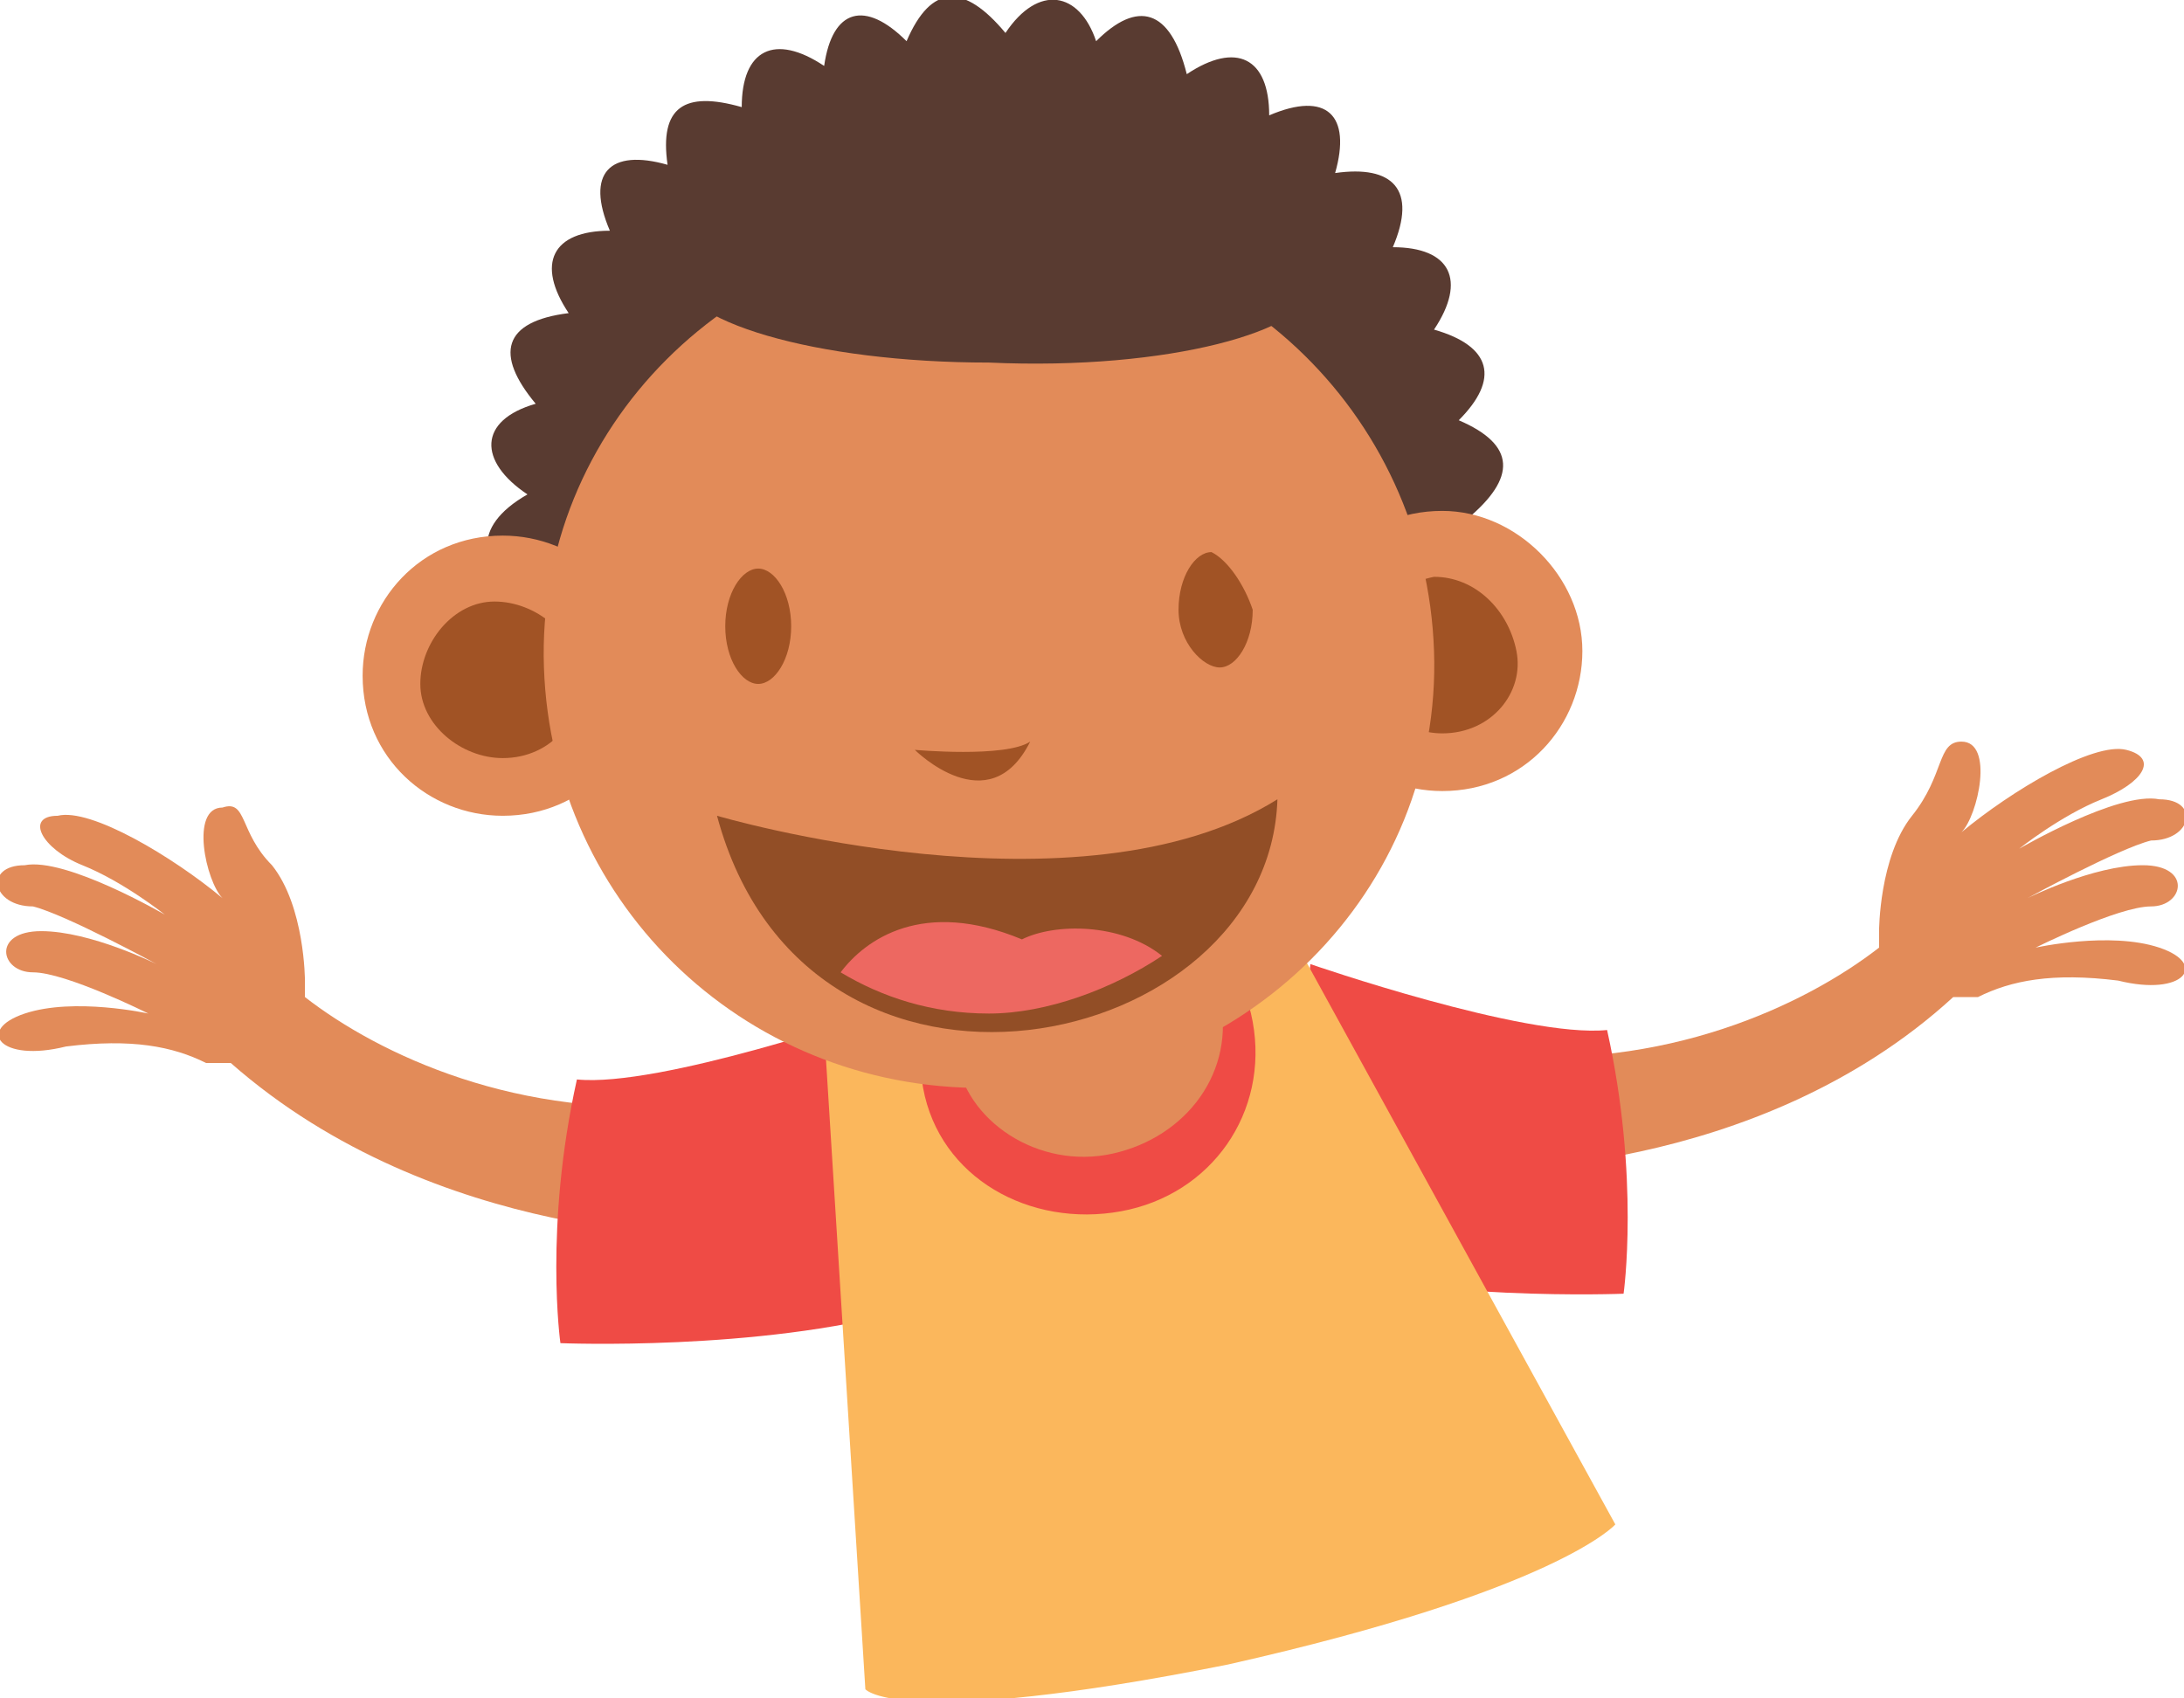
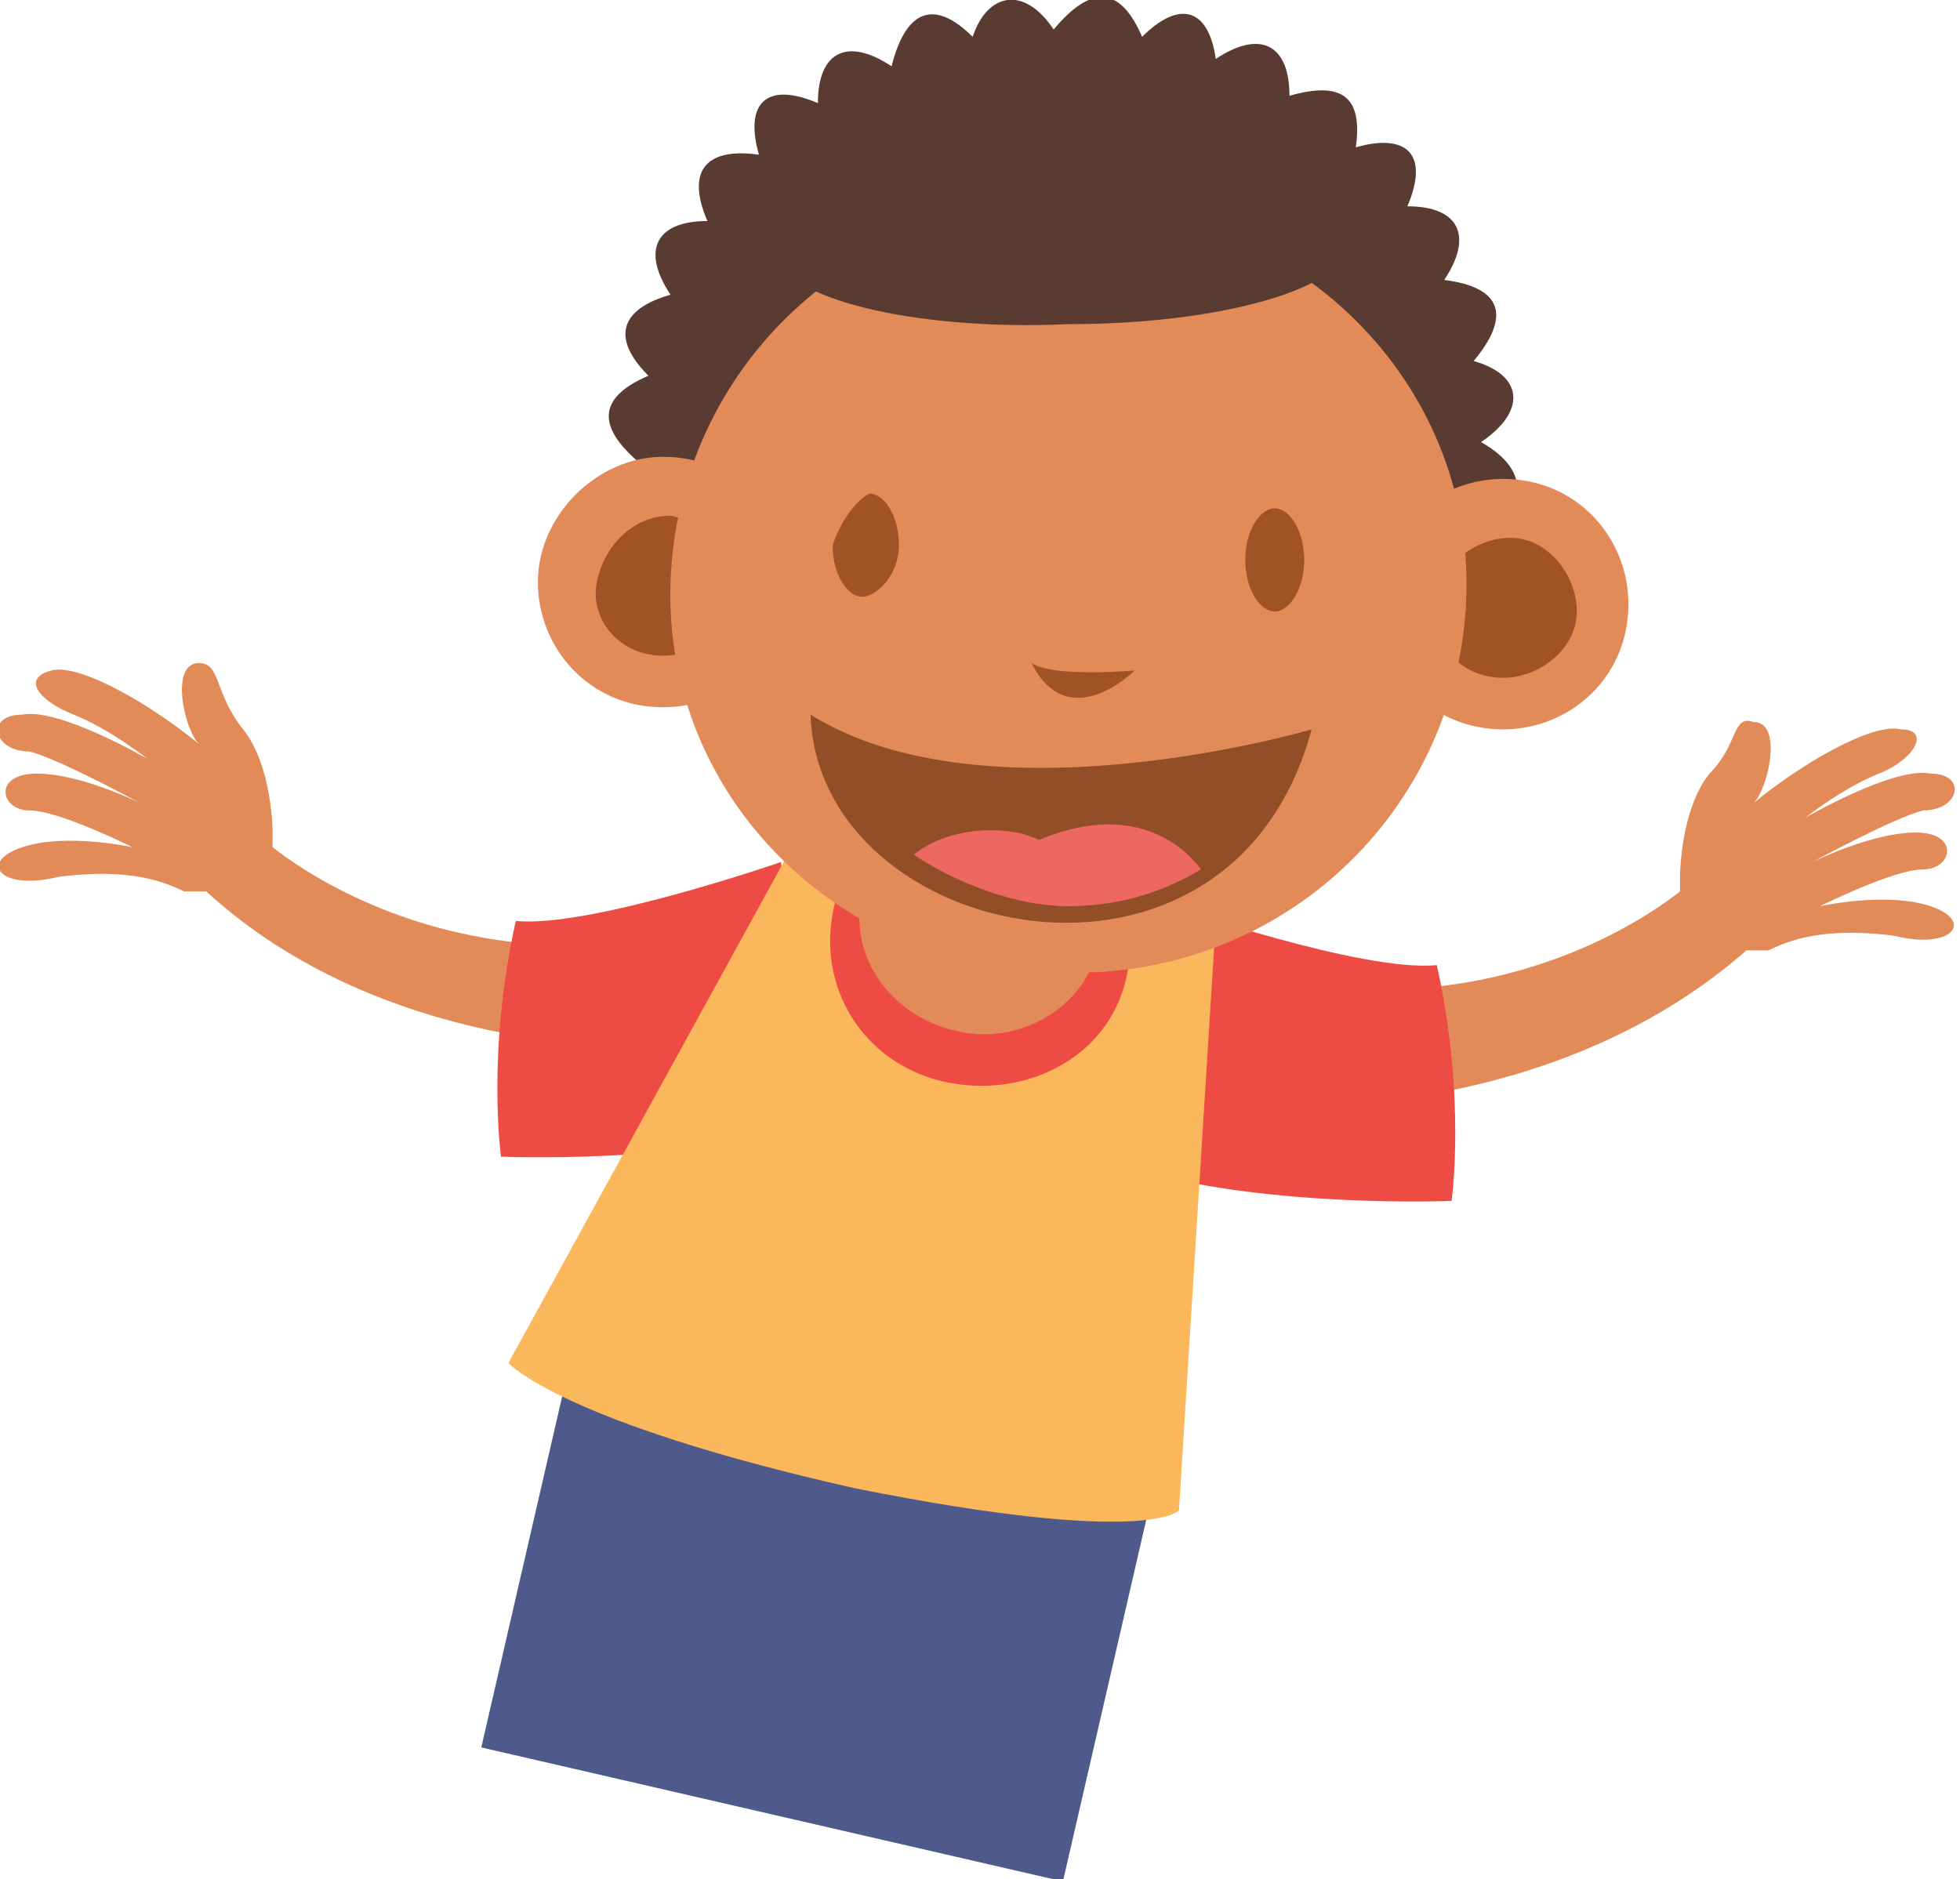
- <svg xmlns="http://www.w3.org/2000/svg" version="1.1" id="Layer_1" x="0px" y="0px" viewBox="0 0 26.5 20.6" style="enable-background:new 0 0 26.5 20.6;" xml:space="preserve">
+ <svg xmlns="http://www.w3.org/2000/svg" version="1.1" id="Layer_1" x="0px" y="0px" viewBox="0 0 26.6 25.5" style="enable-background:new 0 0 26.6 25.5;" xml:space="preserve">
  <style type="text/css">
- 	.st0{fill:#E28B59;}
- 	.st1{fill:#EF4B45;}
- 	.st2{fill:#FBB75C;}
- 	.st3{fill:#593B31;}
- 	.st4{fill:#A15325;}
- 	.st5{fill:#924E26;}
- 	.st6{fill:#ED6861;}
+ 	.st0{fill:#4E598C;}
+ 	.st1{fill:#E28B59;}
+ 	.st2{fill:#EF4B45;}
+ 	.st3{fill:#FBB75C;}
+ 	.st4{fill:#593B31;}
+ 	.st5{fill:#A15325;}
+ 	.st6{fill:#924E26;}
+ 	.st7{fill:#ED6861;}
</style>
-   <path class="st0" d="M18.1,12.8c2.1,0.2,3.8-0.6,4.7-1.3l0-0.2c0,0,0-0.9,0.4-1.4c0.4-0.5,0.3-0.9,0.6-0.9c0.4,0,0.2,0.9,0,1.1  c0.6-0.5,1.6-1.1,2-1c0.4,0.1,0.2,0.4-0.3,0.6c-0.5,0.2-1,0.6-1,0.6s1.2-0.7,1.7-0.6c0.5,0,0.4,0.5-0.1,0.5  c-0.4,0.1-1.5,0.7-1.5,0.7s0.8-0.4,1.4-0.4c0.6,0,0.5,0.5,0.1,0.5c-0.4,0-1.4,0.5-1.4,0.5s0.9-0.2,1.5,0c0.6,0.2,0.3,0.6-0.5,0.4  c-0.8-0.1-1.3,0-1.7,0.2c-0.1,0-0.2,0-0.3,0c-2.4,2.2-5.8,2.1-5.8,2.1S17.2,13.8,18.1,12.8z" />
+   <rect x="7.1" y="18.8" transform="matrix(0.9745 0.2245 -0.2245 0.9745 5.1581 -1.9457)" class="st0" width="8.1" height="5.9" />
+   <path class="st1" d="M8.4,12.8c-2.1,0.2-3.8-0.6-4.7-1.3v-0.2c0,0,0-0.9-0.4-1.4S3,9,2.7,9c-0.4,0-0.2,0.9,0,1.1  c-0.6-0.5-1.6-1.1-2-1S0.5,9.5,1,9.7s1,0.6,1,0.6S0.8,9.6,0.3,9.7c-0.5,0-0.4,0.5,0.1,0.5c0.4,0.1,1.5,0.7,1.5,0.7s-0.8-0.4-1.4-0.4  S0,11,0.4,11s1.4,0.5,1.4,0.5s-0.9-0.2-1.5,0S0,12.1,0.8,11.9c0.8-0.1,1.3,0,1.7,0.2c0.1,0,0.2,0,0.3,0c2.4,2.2,5.8,2.1,5.8,2.1  S9.3,13.8,8.4,12.8z" />
  <g>
-     <path class="st1" d="M19.5,12.5c0.4,1.8,0.2,3.2,0.2,3.2s-2.4,0.1-4.2-0.4l0.4-3.6C15.9,11.7,18.5,12.6,19.5,12.5z" />
+     <path class="st2" d="M7,12.5c-0.4,1.8-0.2,3.2-0.2,3.2s2.4,0.1,4.2-0.4l-0.4-3.6C10.6,11.7,8,12.6,7,12.5z" />
  </g>
-   <path class="st0" d="M8.4,13.4c-2.1,0.2-3.8-0.6-4.7-1.3l0-0.2c0,0,0-0.9-0.4-1.4C2.9,10.1,3,9.7,2.7,9.8c-0.4,0-0.2,0.9,0,1.1  c-0.6-0.5-1.6-1.1-2-1C0.3,9.9,0.5,10.3,1,10.5c0.5,0.2,1,0.6,1,0.6s-1.2-0.7-1.7-0.6c-0.5,0-0.4,0.5,0.1,0.5  c0.4,0.1,1.5,0.7,1.5,0.7s-0.8-0.4-1.4-0.4c-0.6,0-0.5,0.5-0.1,0.5c0.4,0,1.4,0.5,1.4,0.5s-0.9-0.2-1.5,0c-0.6,0.2-0.3,0.6,0.5,0.4  c0.8-0.1,1.3,0,1.7,0.2c0.1,0,0.2,0,0.3,0C5.3,15.1,8.7,15,8.7,15S9.3,14.5,8.4,13.4z" />
+   <path class="st1" d="M18.1,13.4c2.1,0.2,3.8-0.6,4.7-1.3v-0.2c0,0,0-0.9,0.4-1.4c0.4-0.4,0.3-0.8,0.6-0.7c0.4,0,0.2,0.9,0,1.1  c0.6-0.5,1.6-1.1,2-1c0.4,0,0.2,0.4-0.3,0.6s-1,0.6-1,0.6s1.2-0.7,1.7-0.6c0.5,0,0.4,0.5-0.1,0.5c-0.4,0.1-1.5,0.7-1.5,0.7  s0.8-0.4,1.4-0.4s0.5,0.5,0.1,0.5s-1.4,0.5-1.4,0.5s0.9-0.2,1.5,0s0.3,0.6-0.5,0.4c-0.8-0.1-1.3,0-1.7,0.2c-0.1,0-0.2,0-0.3,0  c-2.5,2.2-5.9,2.1-5.9,2.1S17.2,14.5,18.1,13.4z" />
  <g>
-     <path class="st1" d="M7,13.1c-0.4,1.8-0.2,3.2-0.2,3.2s2.4,0.1,4.2-0.4l-0.4-3.6C10.6,12.3,8,13.2,7,13.1z" />
+     <path class="st2" d="M19.5,13.1c0.4,1.8,0.2,3.2,0.2,3.2s-2.4,0.1-4.2-0.4l0.4-3.6C15.9,12.3,18.5,13.2,19.5,13.1z" />
  </g>
-   <path class="st2" d="M19.6,18.5c0,0-0.7,0.8-4.7,1.7c-4,0.8-4.4,0.3-4.4,0.3l-0.5-8l2.8-1.2l2.9,0.1L19.6,18.5z" />
-   <path class="st1" d="M15.2,12.4c0.2,1.1-0.5,2.1-1.6,2.3c-1.1,0.2-2.2-0.4-2.4-1.5c-0.2-1.1,0.5-2.1,1.6-2.3  C13.9,10.6,15,11.3,15.2,12.4z" />
-   <path class="st0" d="M14.8,12.1c0.2,0.9-0.4,1.7-1.3,1.9c-0.9,0.2-1.8-0.4-1.9-1.2c-0.2-0.9,0.4-1.7,1.3-1.9  C13.7,10.7,14.6,11.2,14.8,12.1z" />
+   <path class="st3" d="M6.9,18.5c0,0,0.7,0.8,4.7,1.7c4,0.8,4.4,0.3,4.4,0.3l0.5-8l-2.8-1.2l-2.9,0.1L6.9,18.5z" />
+   <path class="st2" d="M11.3,12.4c-0.2,1.1,0.5,2.1,1.6,2.3s2.2-0.4,2.4-1.5c0.2-1.1-0.5-2.1-1.6-2.3C12.6,10.6,11.5,11.3,11.3,12.4z" />
+   <path class="st1" d="M11.7,12.1C11.5,13,12.1,13.8,13,14s1.8-0.4,1.9-1.2c0.2-0.9-0.4-1.7-1.3-1.9C12.8,10.7,11.9,11.2,11.7,12.1z" />
  <g>
    <g>
-       <path class="st3" d="M17.8,6.3c0.6,0.4,0.5,0.9-0.1,1.1C18.1,8,18,8.4,17.3,8.5c0.4,0.6,0.2,1-0.5,1c0.3,0.7,0,1-0.7,0.8    c0.1,0.7-0.2,1-0.9,0.7c0,0.7-0.4,0.9-1,0.5c-0.2,0.7-0.6,0.8-1.1,0.3c-0.3,0.7-0.7,0.7-1.2,0.1c-0.4,0.6-0.9,0.5-1.1-0.1    c-0.5,0.5-0.9,0.4-1.1-0.4c-0.6,0.4-1,0.2-1-0.5c-0.7,0.3-1,0-0.8-0.7c-0.7,0.1-1-0.2-0.7-0.9c-0.7,0-0.9-0.4-0.5-1    C6,8.1,5.9,7.7,6.4,7.2C5.8,6.9,5.7,6.4,6.4,6C5.8,5.6,5.8,5.1,6.5,4.9C6,4.3,6.1,3.9,6.9,3.8c-0.4-0.6-0.2-1,0.5-1    c-0.3-0.7,0-1,0.7-0.8C8,1.3,8.3,1.1,9,1.3c0-0.7,0.4-0.9,1-0.5C10.1,0.1,10.5,0,11,0.5c0.3-0.7,0.7-0.7,1.2-0.1    c0.4-0.6,0.9-0.5,1.1,0.1c0.5-0.5,0.9-0.4,1.1,0.4c0.6-0.4,1-0.2,1,0.5c0.7-0.3,1,0,0.8,0.7c0.7-0.1,1,0.2,0.7,0.9    c0.7,0,0.9,0.4,0.5,1c0.7,0.2,0.8,0.6,0.3,1.1C18.4,5.4,18.4,5.8,17.8,6.3z" />
+       <path class="st4" d="M8.7,6.3C8.1,6.7,8.2,7.2,8.8,7.4C8.4,8,8.5,8.4,9.2,8.5c-0.4,0.6-0.2,1,0.5,1c-0.3,0.7,0,1,0.7,0.8    c-0.1,0.7,0.2,1,0.9,0.7c0,0.7,0.4,0.9,1,0.5c0.2,0.7,0.6,0.8,1.1,0.3c0.3,0.7,0.7,0.7,1.2,0.1c0.4,0.6,0.9,0.5,1.1-0.1    c0.5,0.5,0.9,0.4,1.1-0.4c0.6,0.4,1,0.2,1-0.5c0.7,0.3,1,0,0.8-0.7c0.7,0.1,1-0.2,0.7-0.9c0.7,0,0.9-0.4,0.5-1    c0.7-0.2,0.8-0.6,0.3-1.1c0.6-0.3,0.7-0.8,0-1.2c0.6-0.4,0.6-0.9-0.1-1.1c0.5-0.6,0.4-1-0.4-1.1c0.4-0.6,0.2-1-0.5-1    c0.3-0.7,0-1-0.7-0.8c0.1-0.7-0.2-0.9-0.9-0.7c0-0.7-0.4-0.9-1-0.5c-0.1-0.7-0.5-0.8-1-0.3c-0.3-0.7-0.7-0.7-1.2-0.1    c-0.4-0.6-0.9-0.5-1.1,0.1c-0.5-0.5-0.9-0.4-1.1,0.4c-0.6-0.4-1-0.2-1,0.5c-0.7-0.3-1,0-0.8,0.7C9.6,2,9.3,2.3,9.6,3    C8.9,3,8.7,3.4,9.1,4C8.4,4.2,8.3,4.6,8.8,5.1C8.1,5.4,8.1,5.8,8.7,6.3z" />
    </g>
    <g>
-       <path class="st0" d="M7.8,8.2c0,0.9-0.7,1.7-1.7,1.7c-0.9,0-1.7-0.7-1.7-1.7c0-0.9,0.7-1.7,1.7-1.7C7,6.5,7.8,7.2,7.8,8.2z" />
-       <path class="st0" d="M19.2,7.9c0,0.9-0.7,1.7-1.7,1.7c-0.9,0-1.7-0.7-1.7-1.7c0-0.9,0.7-1.7,1.7-1.7C18.4,6.2,19.2,7,19.2,7.9z" />
-       <path class="st4" d="M6.1,9.2c-0.5,0-1-0.4-1-0.9c0-0.5,0.4-1,0.9-1c0.5,0,1,0.4,1,0.9C7.1,8.7,6.7,9.2,6.1,9.2L6.1,9.2z" />
-       <path class="st4" d="M17.5,8.9c-0.5,0-0.9-0.4-1-0.9c0-0.5,0.4-0.9,0.9-1c0.5,0,0.9,0.4,1,0.9C18.5,8.4,18.1,8.9,17.5,8.9    L17.5,8.9z" />
-       <path class="st0" d="M17.4,7.9c0.1,2.9-2.3,5.3-5.3,5.3c-3,0.1-5.4-2.2-5.5-5.1c-0.1-2.9,2.3-5.3,5.3-5.3    C14.9,2.7,17.3,5,17.4,7.9z" />
-       <path class="st4" d="M9.6,7.6c0,0.4-0.2,0.7-0.4,0.7C9,8.3,8.8,8,8.8,7.6c0-0.4,0.2-0.7,0.4-0.7C9.4,6.9,9.6,7.2,9.6,7.6z" />
-       <path class="st4" d="M15.2,7.4c0,0.4-0.2,0.7-0.4,0.7c-0.2,0-0.5-0.3-0.5-0.7c0-0.4,0.2-0.7,0.4-0.7C14.9,6.8,15.1,7.1,15.2,7.4z" />
-       <path class="st4" d="M11.1,9.1c0,0,1.1,0.1,1.4-0.1C12,10,11.1,9.1,11.1,9.1z" />
-       <path class="st5" d="M8.7,9.9c0,0,4.4,1.3,6.8-0.2C15.4,12.8,9.8,14,8.7,9.9z" />
+       <path class="st1" d="M18.7,8.2c0,0.9,0.7,1.7,1.7,1.7c0.9,0,1.7-0.7,1.7-1.7c0-0.9-0.7-1.7-1.7-1.7C19.5,6.5,18.7,7.2,18.7,8.2z" />
+       <path class="st1" d="M7.3,7.9C7.3,8.8,8,9.6,9,9.6c0.9,0,1.7-0.7,1.7-1.7C10.7,7,10,6.2,9,6.2C8.1,6.2,7.3,7,7.3,7.9z" />
+       <path class="st5" d="M20.4,9.2c0.5,0,1-0.4,1-0.9s-0.4-1-0.9-1s-1,0.4-1,0.9C19.4,8.7,19.8,9.2,20.4,9.2L20.4,9.2z" />
+       <path class="st5" d="M9,8.9c0.5,0,0.9-0.4,1-0.9c0-0.5-0.4-0.9-0.9-1c-0.5,0-0.9,0.4-1,0.9S8.4,8.9,9,8.9L9,8.9z" />
+       <path class="st1" d="M9.1,7.9c-0.1,2.9,2.3,5.3,5.3,5.3c3,0.1,5.4-2.2,5.5-5.1s-2.3-5.3-5.3-5.3C11.6,2.7,9.2,5,9.1,7.9z" />
+       <path class="st5" d="M16.9,7.6c0,0.4,0.2,0.7,0.4,0.7c0.2,0,0.4-0.3,0.4-0.7c0-0.4-0.2-0.7-0.4-0.7C17.1,6.9,16.9,7.2,16.9,7.6z" />
+       <path class="st5" d="M11.3,7.4c0,0.4,0.2,0.7,0.4,0.7s0.5-0.3,0.5-0.7c0-0.4-0.2-0.7-0.4-0.7C11.6,6.8,11.4,7.1,11.3,7.4z" />
+       <path class="st5" d="M15.4,9.1c0,0-1.1,0.1-1.4-0.1C14.5,10,15.4,9.1,15.4,9.1z" />
+       <path class="st6" d="M17.8,9.9c0,0-4.4,1.3-6.8-0.2C11.1,12.8,16.7,14,17.8,9.9z" />
      <g>
-         <path class="st6" d="M12.4,11.4c-1.2-0.5-1.9,0-2.2,0.4c0.5,0.3,1.1,0.5,1.8,0.5c0.7,0,1.5-0.3,2.1-0.7     C13.6,11.2,12.8,11.2,12.4,11.4z" />
+         <path class="st7" d="M14.1,11.4c1.2-0.5,1.9,0,2.2,0.4c-0.5,0.3-1.1,0.5-1.8,0.5S13,12,12.4,11.6C12.9,11.2,13.7,11.2,14.1,11.4z     " />
      </g>
    </g>
-     <path class="st3" d="M15.9,3.5c0,0.5-1.7,1-3.9,0.9c-2.1,0-3.8-0.5-3.8-1.1c0-0.5,1.7-1,3.9-0.9C14.2,2.5,15.9,2.9,15.9,3.5z" />
+     <path class="st4" d="M10.6,3.5c0,0.5,1.7,1,3.9,0.9c2.1,0,3.8-0.5,3.8-1.1c0-0.5-1.7-1-3.9-0.9C12.3,2.5,10.6,2.9,10.6,3.5z" />
  </g>
</svg>
